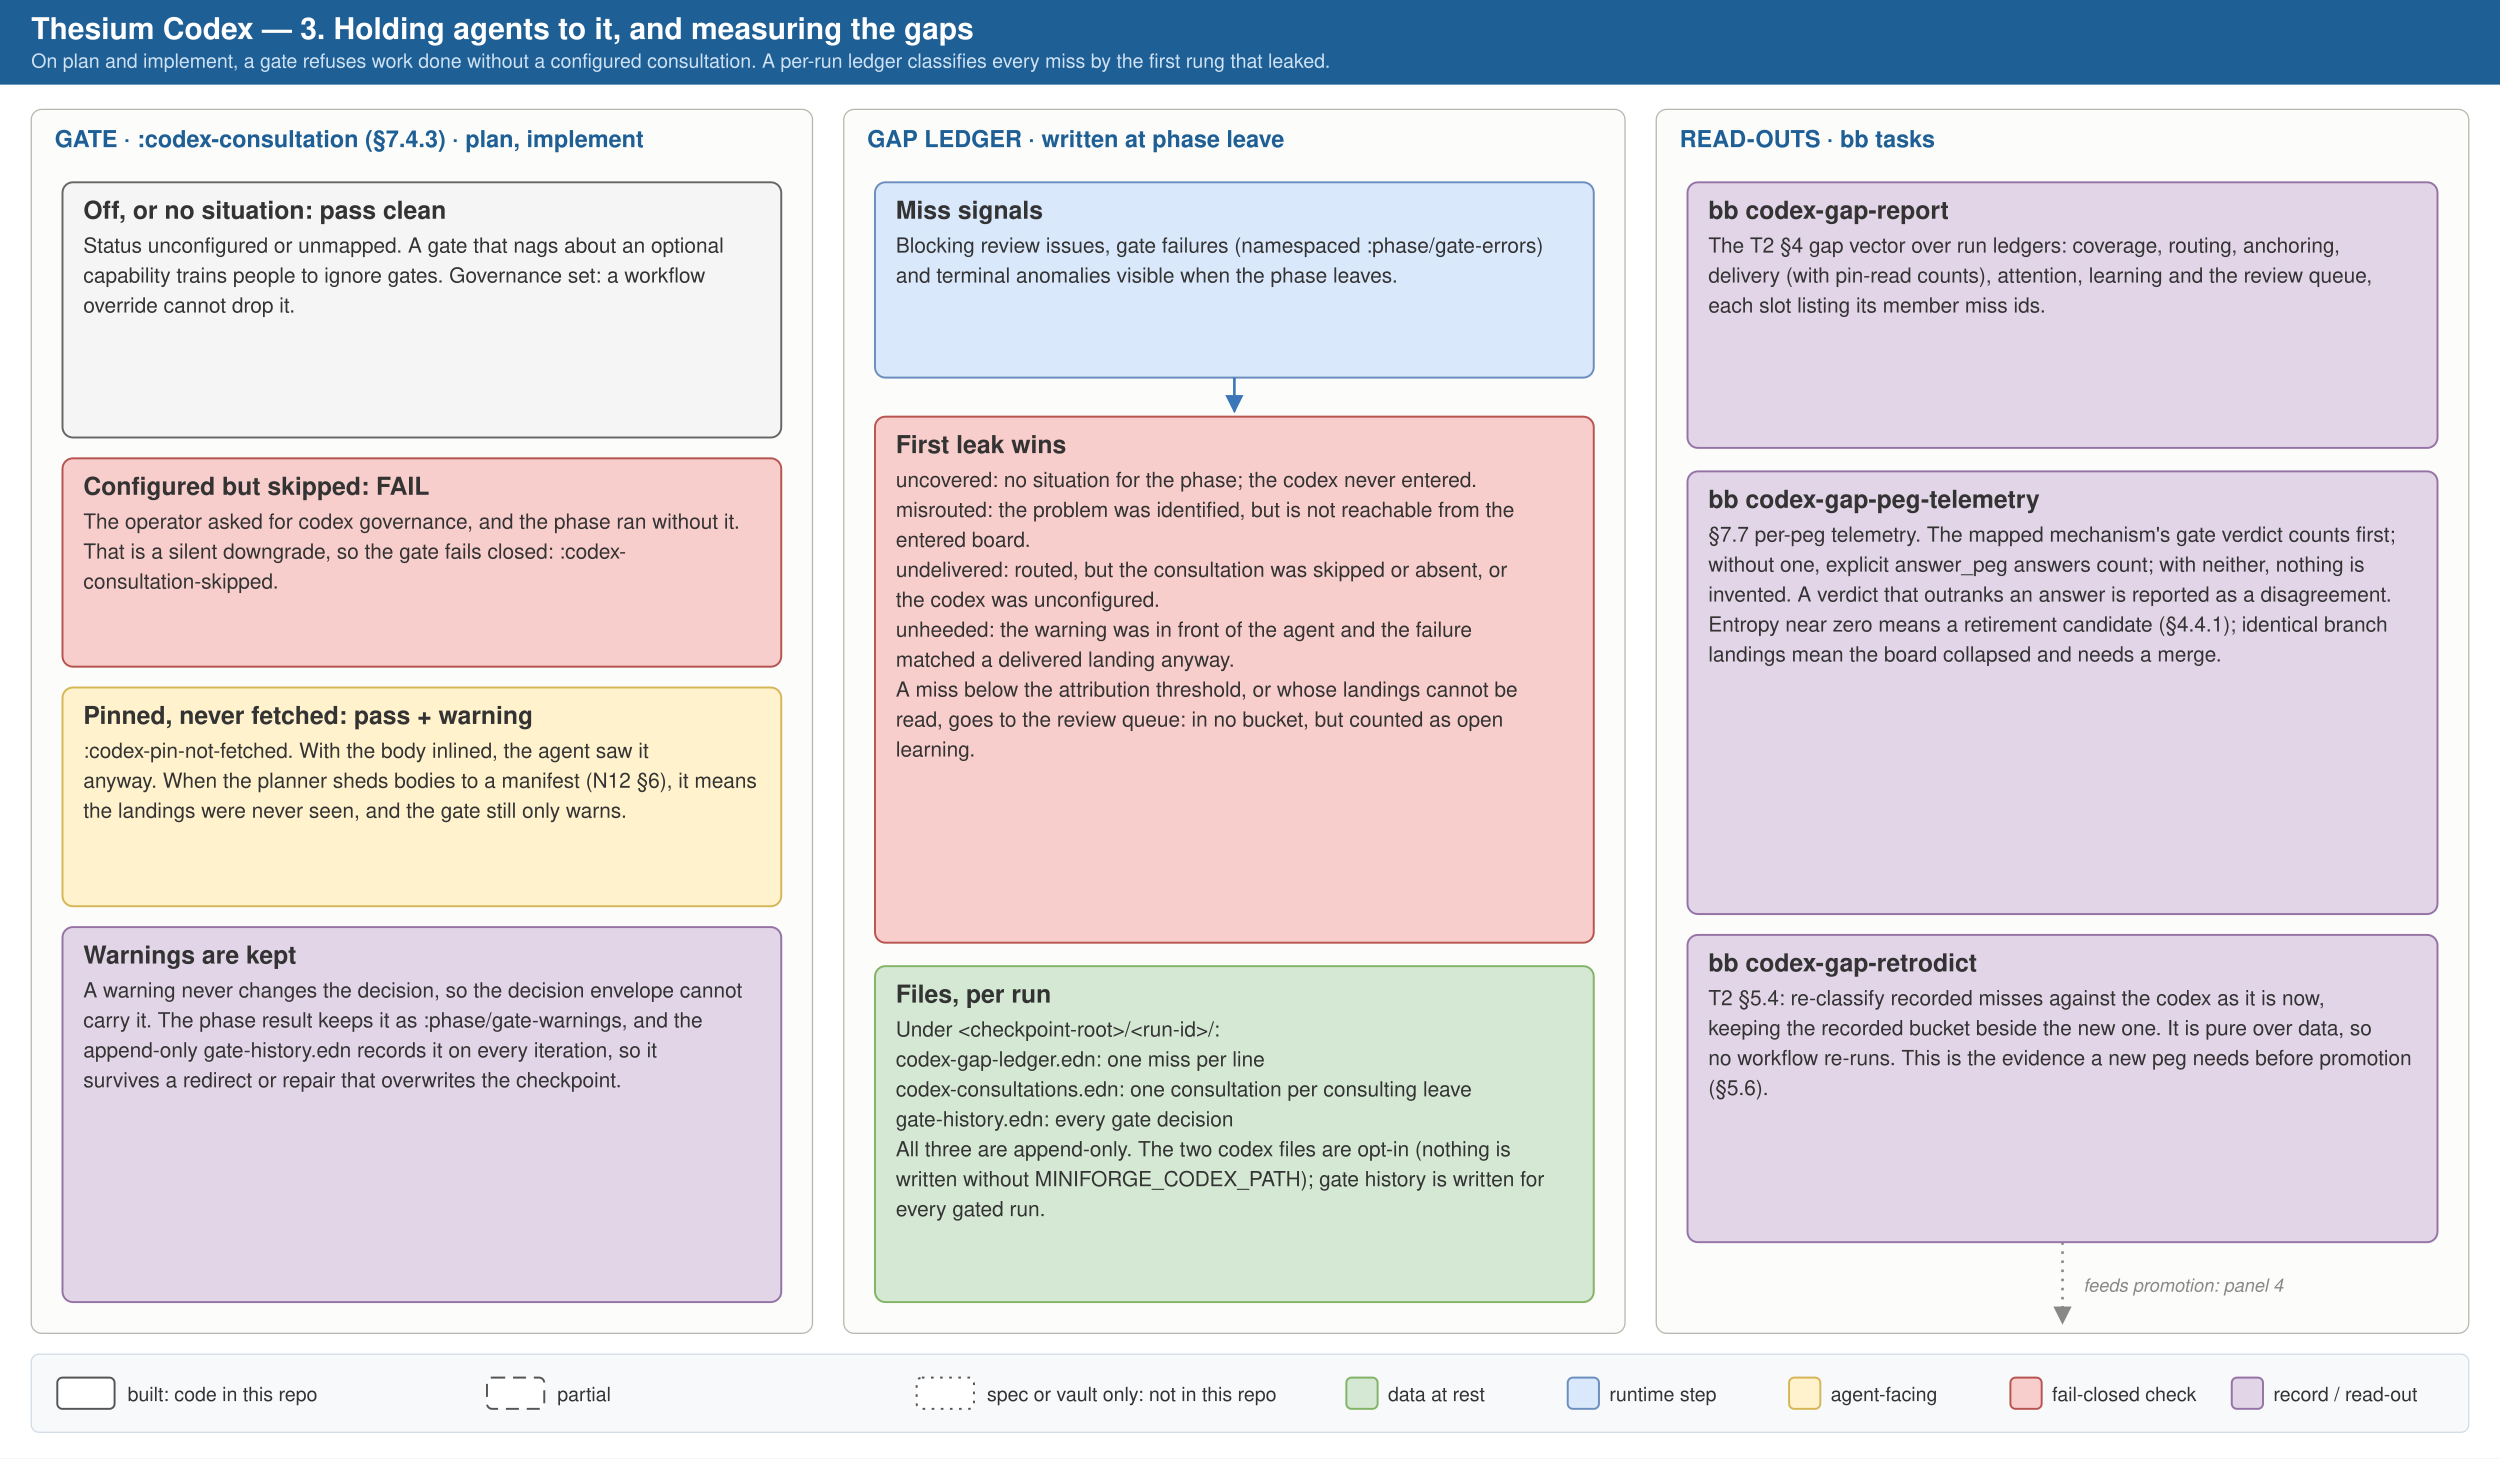
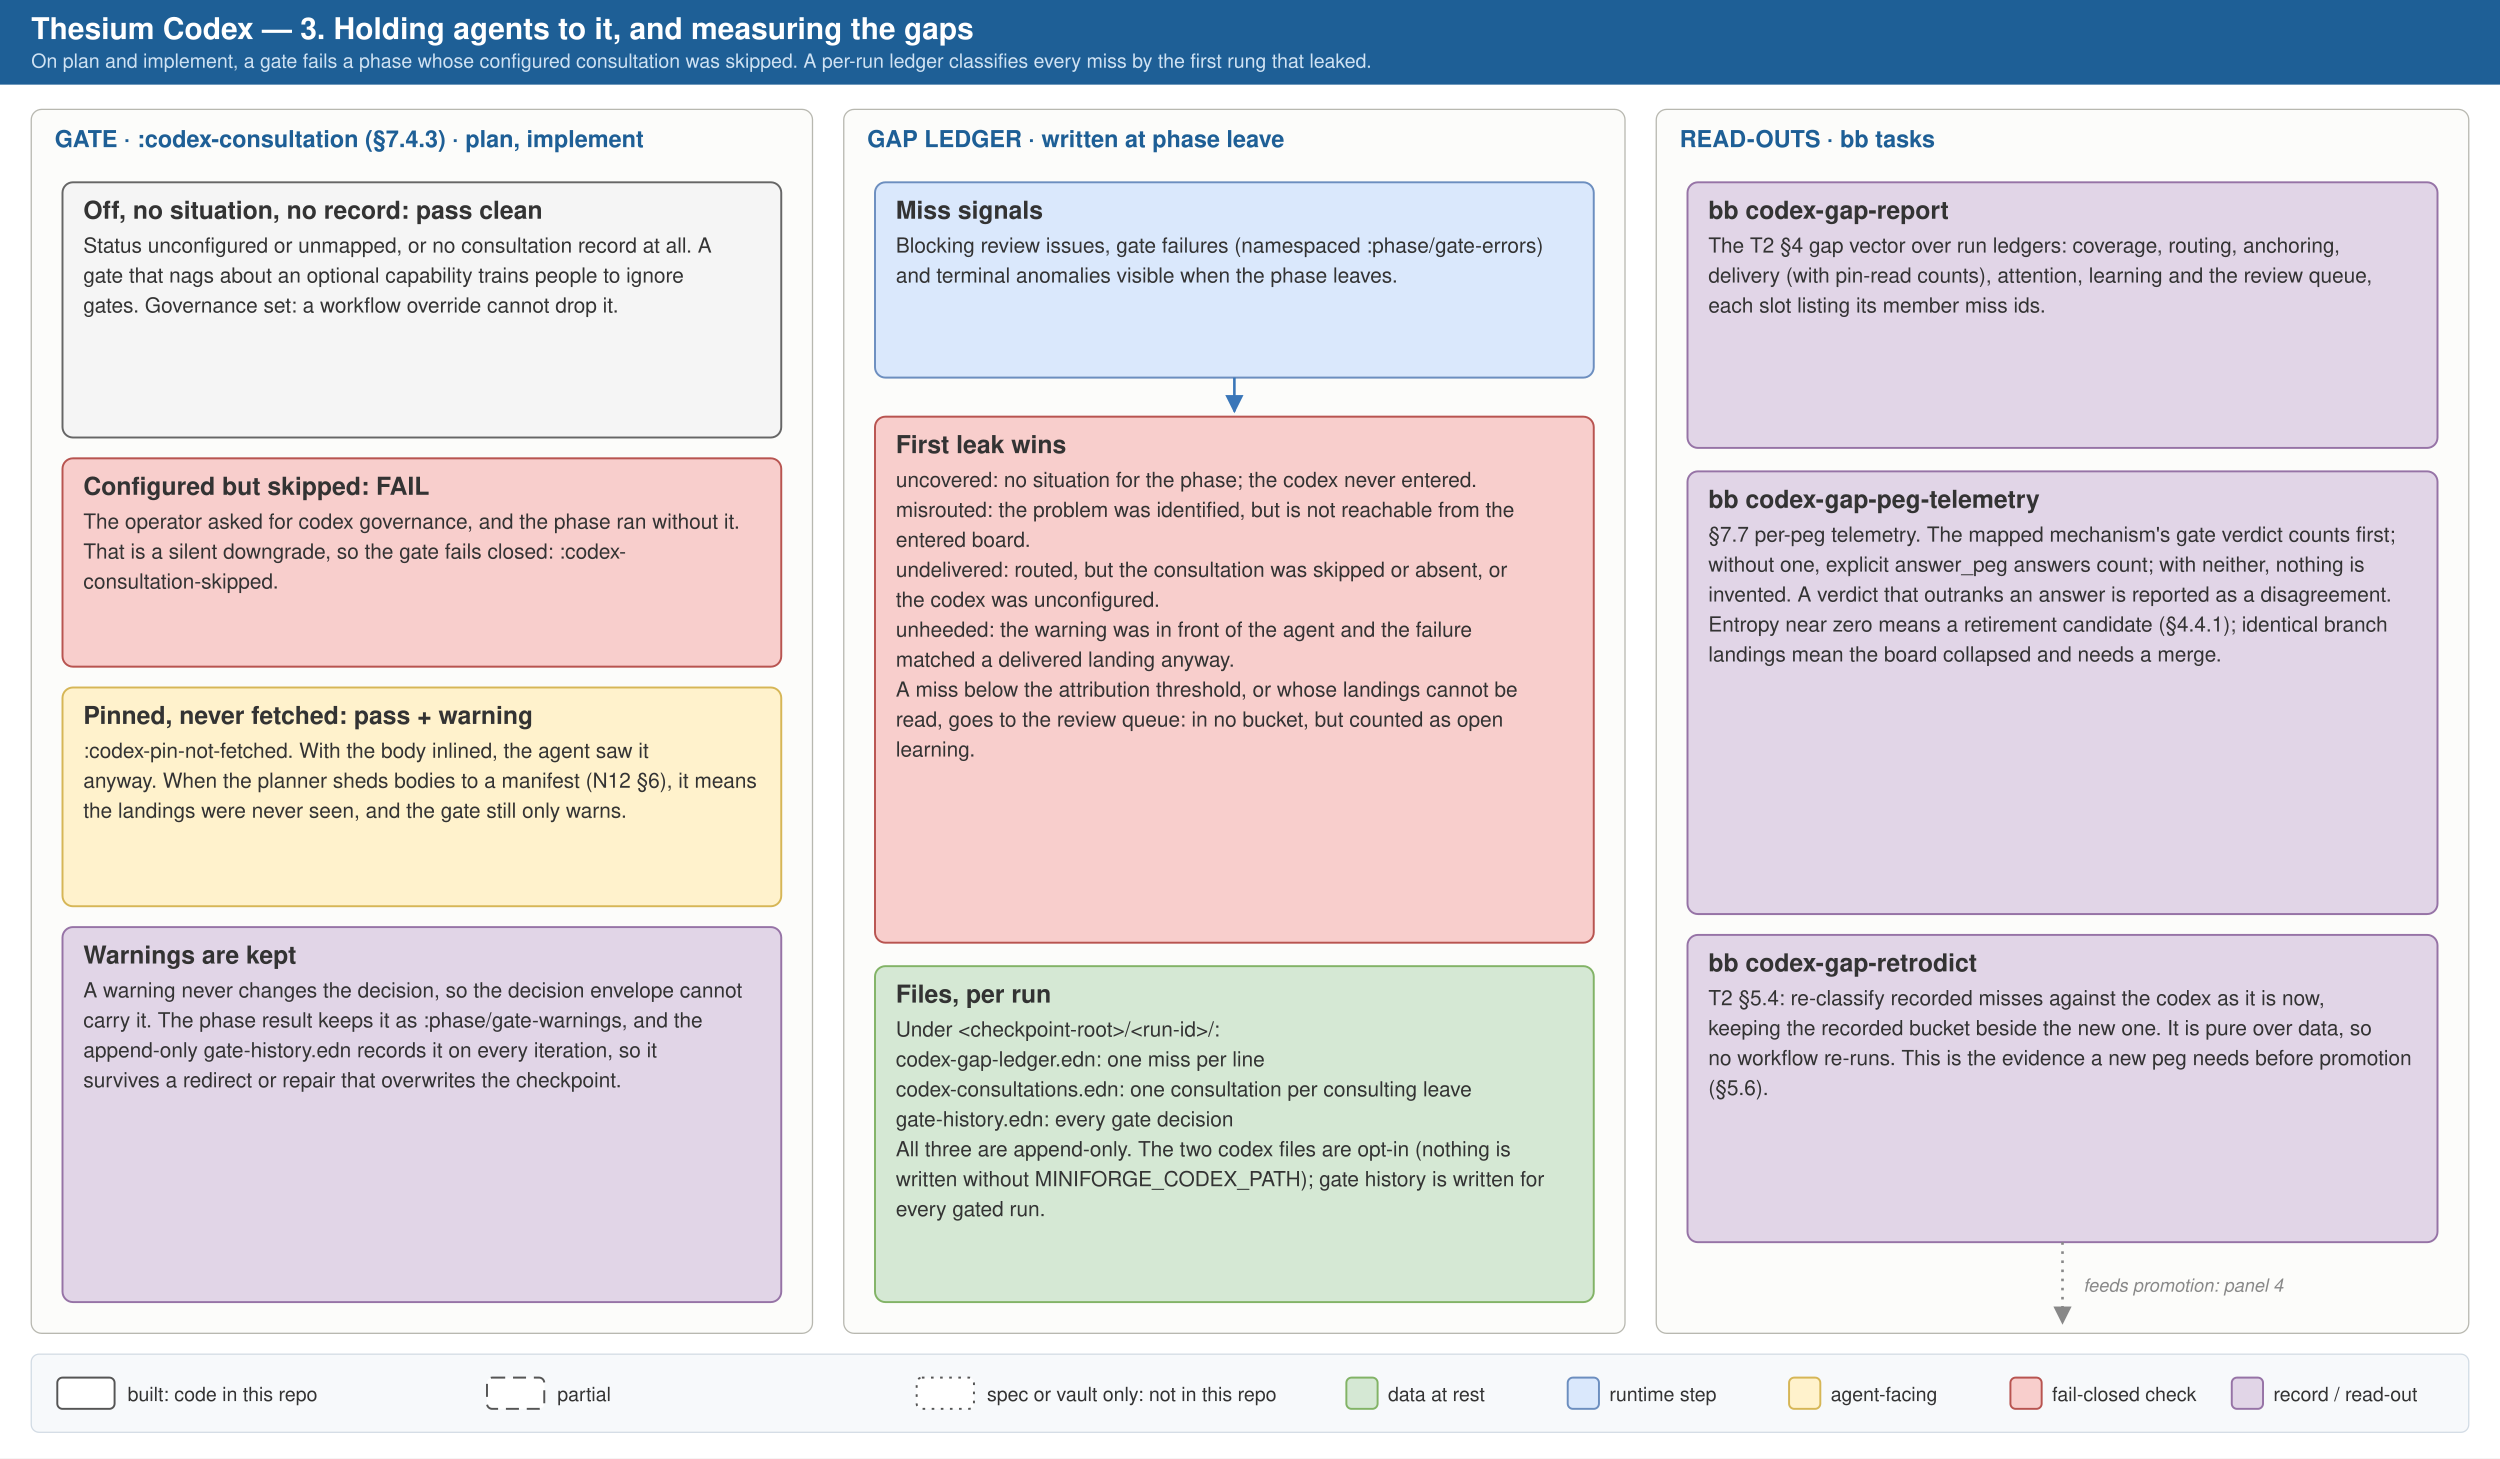
<svg xmlns="http://www.w3.org/2000/svg" viewBox="0 0 1920 1120" role="img" aria-labelledby="title desc" font-family="Helvetica, Arial, sans-serif">
  <defs>
    <marker id="a-blue" viewBox="0 0 10 10" refX="9" refY="5" markerWidth="7" markerHeight="7" orient="auto-start-reverse">
      <path d="M0,0 L10,5 L0,10 z" fill="#3a76b8" />
    </marker>
    <marker id="a-red" viewBox="0 0 10 10" refX="9" refY="5" markerWidth="7" markerHeight="7" orient="auto-start-reverse">
      <path d="M0,0 L10,5 L0,10 z" fill="#b85450" />
    </marker>
    <marker id="a-green" viewBox="0 0 10 10" refX="9" refY="5" markerWidth="7" markerHeight="7" orient="auto-start-reverse">
      <path d="M0,0 L10,5 L0,10 z" fill="#4a9a4a" />
    </marker>
    <marker id="a-grey" viewBox="0 0 10 10" refX="9" refY="5" markerWidth="7" markerHeight="7" orient="auto-start-reverse">
      <path d="M0,0 L10,5 L0,10 z" fill="#888888" />
    </marker>
  </defs>
  <rect width="1920" height="1120" fill="white" />
  <rect width="1920" height="65" fill="#1e5f96" />
  <text x="24" y="30" font-size="23" fill="white" font-weight="bold">Thesium Codex — 3. Holding agents to it, and measuring the gaps</text>
-   <text x="24" y="52" font-size="15" fill="#cfe2f3">On plan and implement, a gate refuses work done without a configured consultation. A per-run ledger classifies every miss by the first rung that leaked.</text>
+   <text x="24" y="52" font-size="15" fill="#cfe2f3">On plan and implement, a gate fails a phase whose configured consultation was skipped. A per-run ledger classifies every miss by the first rung that leaked.</text>
  <rect x="24" y="84" width="600" height="940" rx="8" fill="#fcfcfa" stroke="#b8b8b0" />
  <text x="42" y="113" font-size="18" fill="#1e5f96" font-weight="bold">GATE · :codex-consultation (§7.4.3) · plan, implement</text>
  <rect x="48" y="140" width="552" height="196" rx="8" fill="#f5f5f5" stroke="#666666" stroke-width="1.5" />
-   <text x="64" y="168" font-size="19" fill="#333" font-weight="bold">Off, or no situation: pass clean</text>
-   <text x="64" y="194" font-size="16" fill="#333">Status unconfigured or unmapped. A gate that nags about an optional</text>
-   <text x="64" y="217" font-size="16" fill="#333">capability trains people to ignore gates. Governance set: a workflow</text>
-   <text x="64" y="240" font-size="16" fill="#333">override cannot drop it.</text>
+   <text x="64" y="168" font-size="19" fill="#333" font-weight="bold">Off, no situation, no record: pass clean</text>
+   <text x="64" y="194" font-size="16" fill="#333">Status unconfigured or unmapped, or no consultation record at all. A</text>
+   <text x="64" y="217" font-size="16" fill="#333">gate that nags about an optional capability trains people to ignore</text>
+   <text x="64" y="240" font-size="16" fill="#333">gates. Governance set: a workflow override cannot drop it.</text>
  <rect x="48" y="352" width="552" height="160" rx="8" fill="#f8cecc" stroke="#b85450" stroke-width="1.5" />
  <text x="64" y="380" font-size="19" fill="#333" font-weight="bold">Configured but skipped: FAIL</text>
  <text x="64" y="406" font-size="16" fill="#333">The operator asked for codex governance, and the phase ran without it.</text>
  <text x="64" y="429" font-size="16" fill="#333">That is a silent downgrade, so the gate fails closed: :codex-</text>
  <text x="64" y="452" font-size="16" fill="#333">consultation-skipped.</text>
  <rect x="48" y="528" width="552" height="168" rx="8" fill="#fff2cc" stroke="#d6b656" stroke-width="1.5" />
  <text x="64" y="556" font-size="19" fill="#333" font-weight="bold">Pinned, never fetched: pass + warning</text>
  <text x="64" y="582" font-size="16" fill="#333">:codex-pin-not-fetched. With the body inlined, the agent saw it</text>
  <text x="64" y="605" font-size="16" fill="#333">anyway. When the planner sheds bodies to a manifest (N12 §6), it means</text>
  <text x="64" y="628" font-size="16" fill="#333">the landings were never seen, and the gate still only warns.</text>
  <rect x="48" y="712" width="552" height="288" rx="8" fill="#e1d5e7" stroke="#9673a6" stroke-width="1.5" />
  <text x="64" y="740" font-size="19" fill="#333" font-weight="bold">Warnings are kept</text>
  <text x="64" y="766" font-size="16" fill="#333">A warning never changes the decision, so the decision envelope cannot</text>
  <text x="64" y="789" font-size="16" fill="#333">carry it. The phase result keeps it as :phase/gate-warnings, and the</text>
  <text x="64" y="812" font-size="16" fill="#333">append-only gate-history.edn records it on every iteration, so it</text>
  <text x="64" y="835" font-size="16" fill="#333">survives a redirect or repair that overwrites the checkpoint.</text>
  <rect x="648" y="84" width="600" height="940" rx="8" fill="#fcfcfa" stroke="#b8b8b0" />
  <text x="666" y="113" font-size="18" fill="#1e5f96" font-weight="bold">GAP LEDGER · written at phase leave</text>
  <rect x="672" y="140" width="552" height="150" rx="8" fill="#dae8fc" stroke="#6c8ebf" stroke-width="1.5" />
  <text x="688" y="168" font-size="19" fill="#333" font-weight="bold">Miss signals</text>
  <text x="688" y="194" font-size="16" fill="#333">Blocking review issues, gate failures (namespaced :phase/gate-errors)</text>
  <text x="688" y="217" font-size="16" fill="#333">and terminal anomalies visible when the phase leaves.</text>
  <path d="M948,290 L948,316" fill="none" stroke="#3a76b8" stroke-width="2" marker-end="url(#a-blue)" />
  <rect x="672" y="320" width="552" height="404" rx="8" fill="#f8cecc" stroke="#b85450" stroke-width="1.5" />
  <text x="688" y="348" font-size="19" fill="#333" font-weight="bold">First leak wins</text>
  <text x="688" y="374" font-size="16" fill="#333">uncovered: no situation for the phase; the codex never entered.</text>
  <text x="688" y="397" font-size="16" fill="#333">misrouted: the problem was identified, but is not reachable from the</text>
  <text x="688" y="420" font-size="16" fill="#333">entered board.</text>
  <text x="688" y="443" font-size="16" fill="#333">undelivered: routed, but the consultation was skipped or absent, or</text>
  <text x="688" y="466" font-size="16" fill="#333">the codex was unconfigured.</text>
  <text x="688" y="489" font-size="16" fill="#333">unheeded: the warning was in front of the agent and the failure</text>
  <text x="688" y="512" font-size="16" fill="#333">matched a delivered landing anyway.</text>
  <text x="688" y="535" font-size="16" fill="#333">A miss below the attribution threshold, or whose landings cannot be</text>
  <text x="688" y="558" font-size="16" fill="#333">read, goes to the review queue: in no bucket, but counted as open</text>
  <text x="688" y="581" font-size="16" fill="#333">learning.</text>
  <rect x="672" y="742" width="552" height="258" rx="8" fill="#d5e8d4" stroke="#82b366" stroke-width="1.5" />
  <text x="688" y="770" font-size="19" fill="#333" font-weight="bold">Files, per run</text>
  <text x="688" y="796" font-size="16" fill="#333">Under &lt;checkpoint-root&gt;/&lt;run-id&gt;/:</text>
  <text x="688" y="819" font-size="16" fill="#333">codex-gap-ledger.edn: one miss per line</text>
  <text x="688" y="842" font-size="16" fill="#333">codex-consultations.edn: one consultation per consulting leave</text>
  <text x="688" y="865" font-size="16" fill="#333">gate-history.edn: every gate decision</text>
  <text x="688" y="888" font-size="16" fill="#333">All three are append-only. The two codex files are opt-in (nothing is</text>
  <text x="688" y="911" font-size="16" fill="#333">written without MINIFORGE_CODEX_PATH); gate history is written for</text>
  <text x="688" y="934" font-size="16" fill="#333">every gated run.</text>
  <rect x="1272" y="84" width="624" height="940" rx="8" fill="#fcfcfa" stroke="#b8b8b0" />
  <text x="1290" y="113" font-size="18" fill="#1e5f96" font-weight="bold">READ-OUTS · bb tasks</text>
  <rect x="1296" y="140" width="576" height="204" rx="8" fill="#e1d5e7" stroke="#9673a6" stroke-width="1.5" />
  <text x="1312" y="168" font-size="19" fill="#333" font-weight="bold">bb codex-gap-report</text>
  <text x="1312" y="194" font-size="16" fill="#333">The T2 §4 gap vector over run ledgers: coverage, routing, anchoring,</text>
  <text x="1312" y="217" font-size="16" fill="#333">delivery (with pin-read counts), attention, learning and the review queue,</text>
  <text x="1312" y="240" font-size="16" fill="#333">each slot listing its member miss ids.</text>
  <rect x="1296" y="362" width="576" height="340" rx="8" fill="#e1d5e7" stroke="#9673a6" stroke-width="1.5" />
  <text x="1312" y="390" font-size="19" fill="#333" font-weight="bold">bb codex-gap-peg-telemetry</text>
  <text x="1312" y="416" font-size="16" fill="#333">§7.7 per-peg telemetry. The mapped mechanism's gate verdict counts first;</text>
  <text x="1312" y="439" font-size="16" fill="#333">without one, explicit answer_peg answers count; with neither, nothing is</text>
  <text x="1312" y="462" font-size="16" fill="#333">invented. A verdict that outranks an answer is reported as a disagreement.</text>
  <text x="1312" y="485" font-size="16" fill="#333">Entropy near zero means a retirement candidate (§4.4.1); identical branch</text>
  <text x="1312" y="508" font-size="16" fill="#333">landings mean the board collapsed and needs a merge.</text>
  <rect x="1296" y="718" width="576" height="236" rx="8" fill="#e1d5e7" stroke="#9673a6" stroke-width="1.5" />
  <text x="1312" y="746" font-size="19" fill="#333" font-weight="bold">bb codex-gap-retrodict</text>
  <text x="1312" y="772" font-size="16" fill="#333">T2 §5.4: re-classify recorded misses against the codex as it is now,</text>
  <text x="1312" y="795" font-size="16" fill="#333">keeping the recorded bucket beside the new one. It is pure over data, so</text>
  <text x="1312" y="818" font-size="16" fill="#333">no workflow re-runs. This is the evidence a new peg needs before promotion</text>
  <text x="1312" y="841" font-size="16" fill="#333">(§5.6).</text>
  <path d="M1584,954 L1584,1016" fill="none" stroke="#888888" stroke-width="2" stroke-dasharray="2 5" marker-end="url(#a-grey)" />
  <text x="1600" y="992" font-size="14" fill="#888888" font-style="italic">feeds promotion: panel 4</text>
  <rect x="24" y="1040" width="1872" height="60" rx="6" fill="#f7f9fb" stroke="#d2dbe4" />
  <rect x="44" y="1058" width="44" height="24" rx="4" fill="white" stroke="#555" stroke-width="1.5" />
  <text x="98" y="1076" font-size="15" fill="#333">built: code in this repo</text>
  <rect x="374" y="1058" width="44" height="24" rx="4" fill="white" stroke="#555" stroke-width="1.5" stroke-dasharray="10 6" />
  <text x="428" y="1076" font-size="15" fill="#333">partial</text>
  <rect x="704" y="1058" width="44" height="24" rx="4" fill="white" stroke="#555" stroke-width="1.5" stroke-dasharray="2 5" />
  <text x="758" y="1076" font-size="15" fill="#333">spec or vault only: not in this repo</text>
  <rect x="1034" y="1058" width="24" height="24" rx="4" fill="#d5e8d4" stroke="#82b366" stroke-width="1.5" />
  <text x="1066" y="1076" font-size="15" fill="#333">data at rest</text>
  <rect x="1204" y="1058" width="24" height="24" rx="4" fill="#dae8fc" stroke="#6c8ebf" stroke-width="1.5" />
  <text x="1236" y="1076" font-size="15" fill="#333">runtime step</text>
  <rect x="1374" y="1058" width="24" height="24" rx="4" fill="#fff2cc" stroke="#d6b656" stroke-width="1.5" />
  <text x="1406" y="1076" font-size="15" fill="#333">agent-facing</text>
  <rect x="1544" y="1058" width="24" height="24" rx="4" fill="#f8cecc" stroke="#b85450" stroke-width="1.5" />
  <text x="1576" y="1076" font-size="15" fill="#333">fail-closed check</text>
  <rect x="1714" y="1058" width="24" height="24" rx="4" fill="#e1d5e7" stroke="#9673a6" stroke-width="1.5" />
  <text x="1746" y="1076" font-size="15" fill="#333">record / read-out</text>
</svg>
